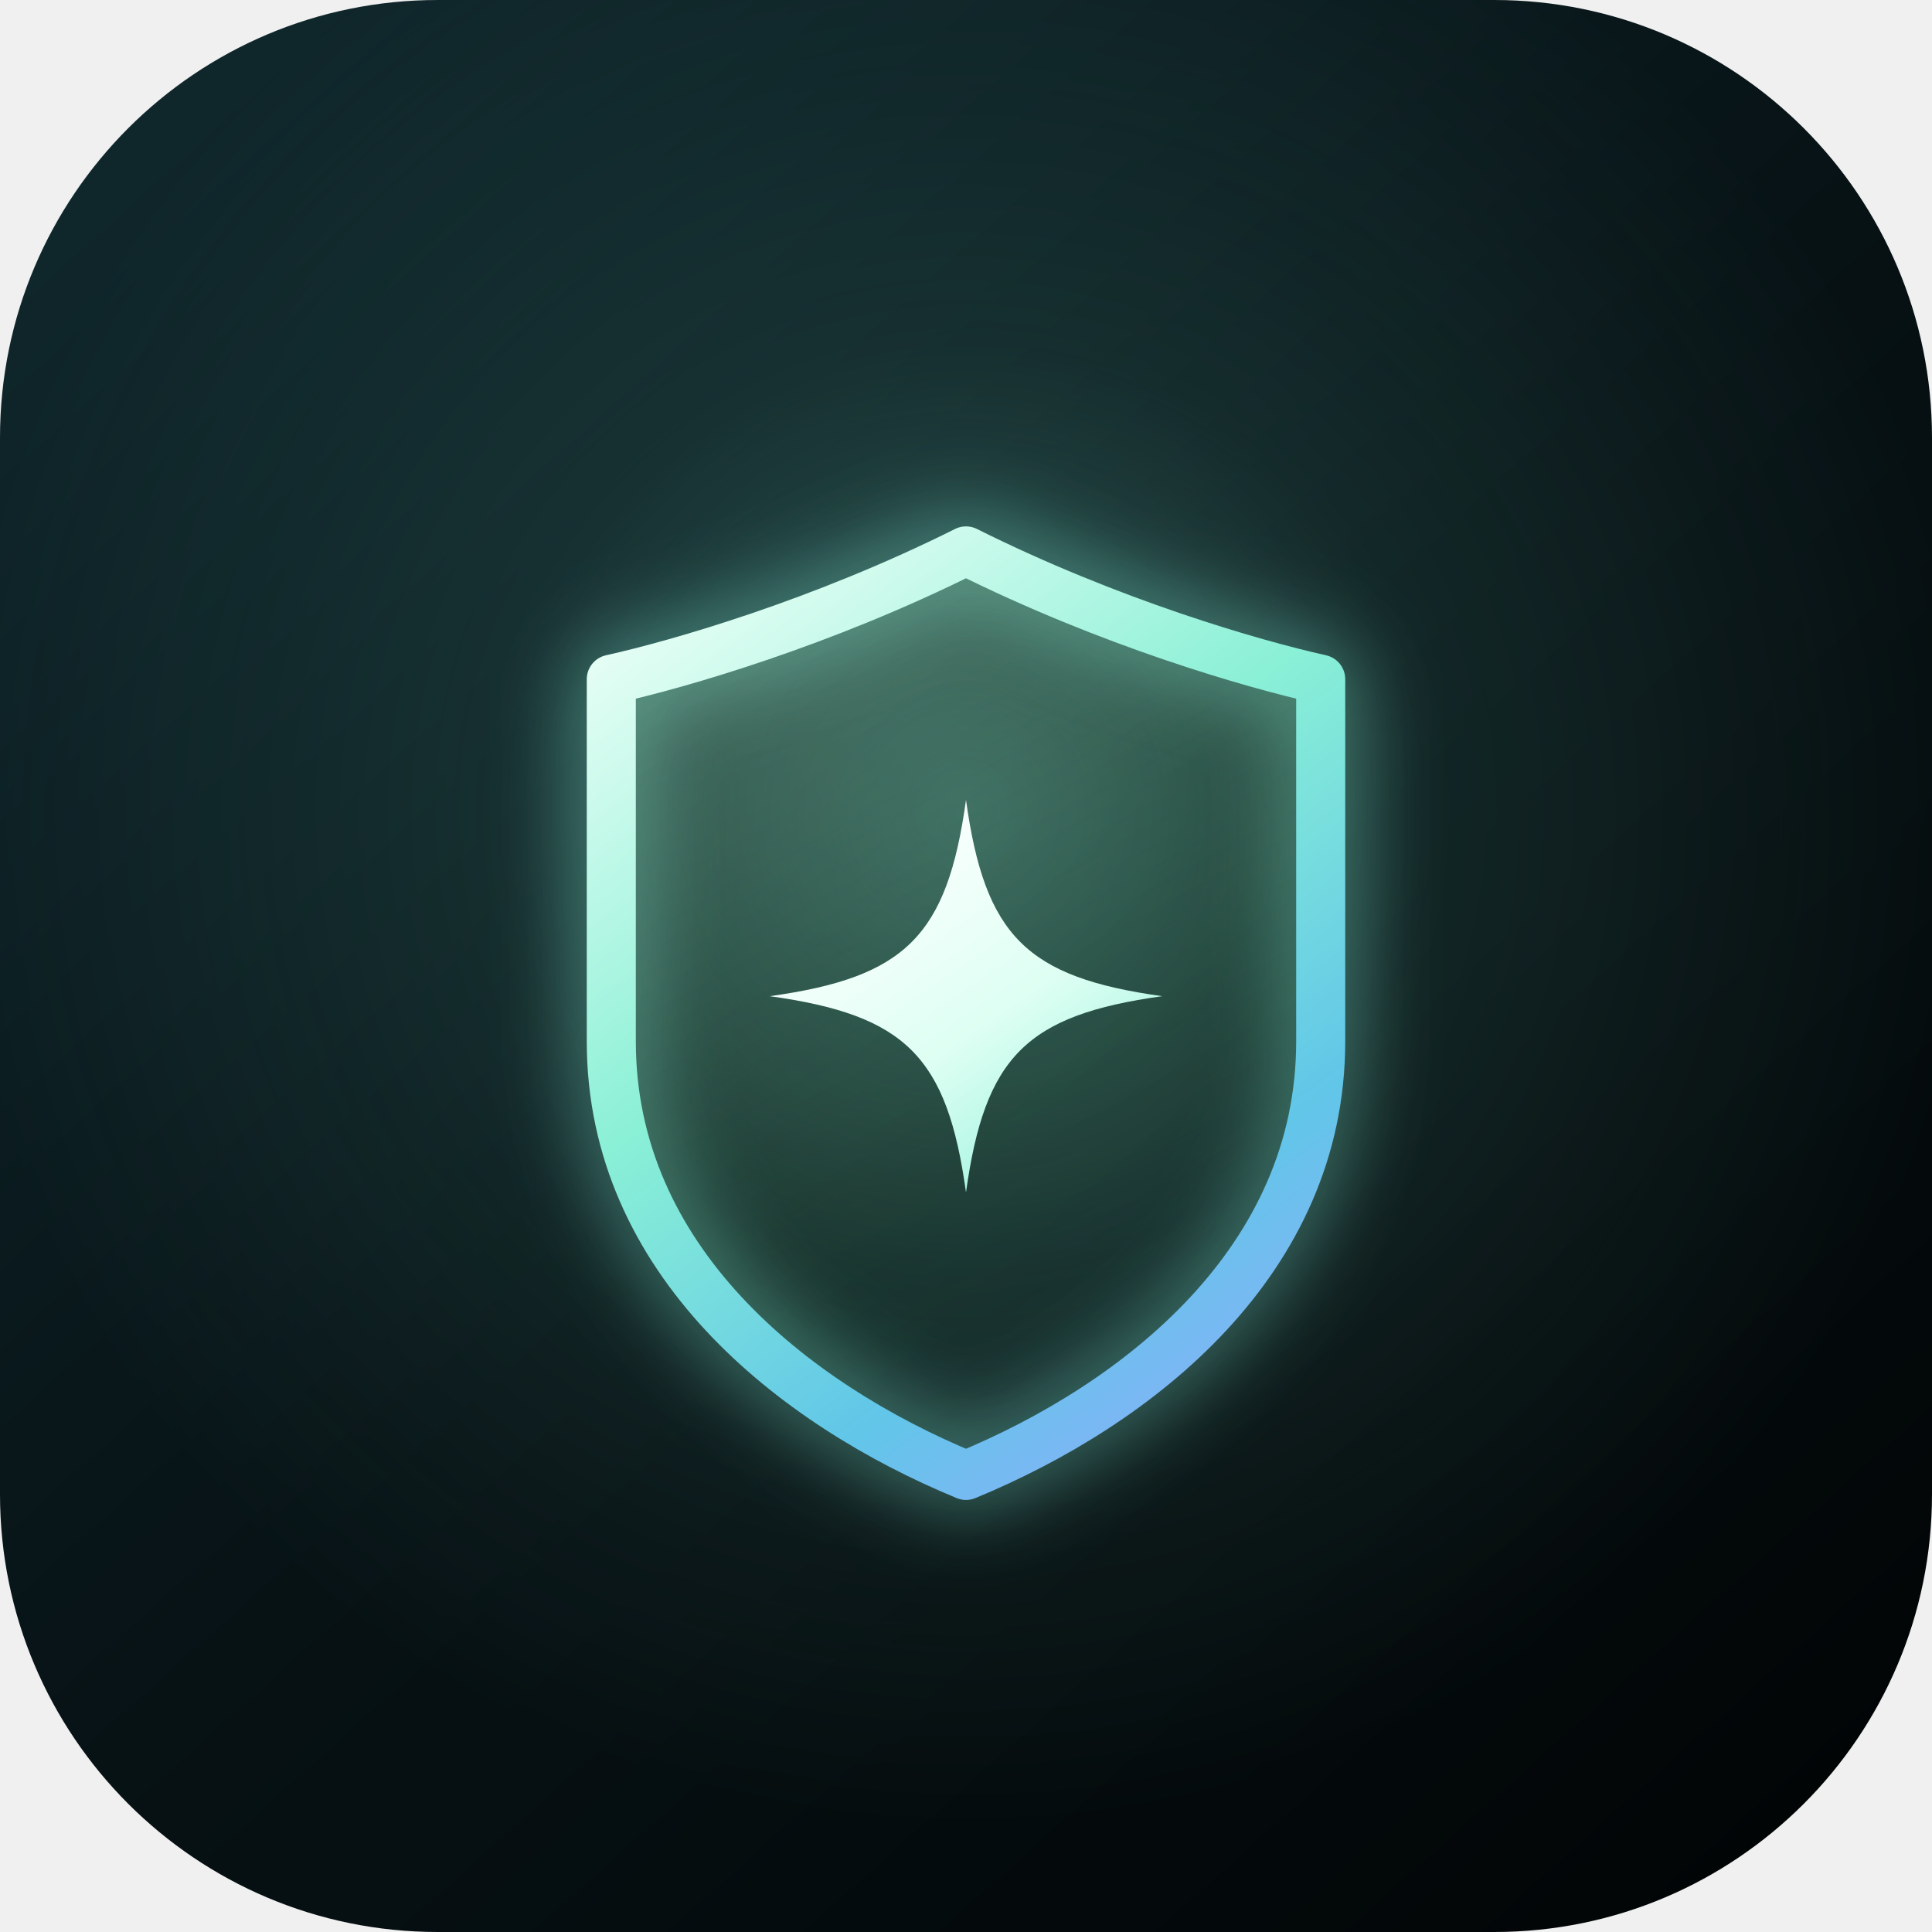
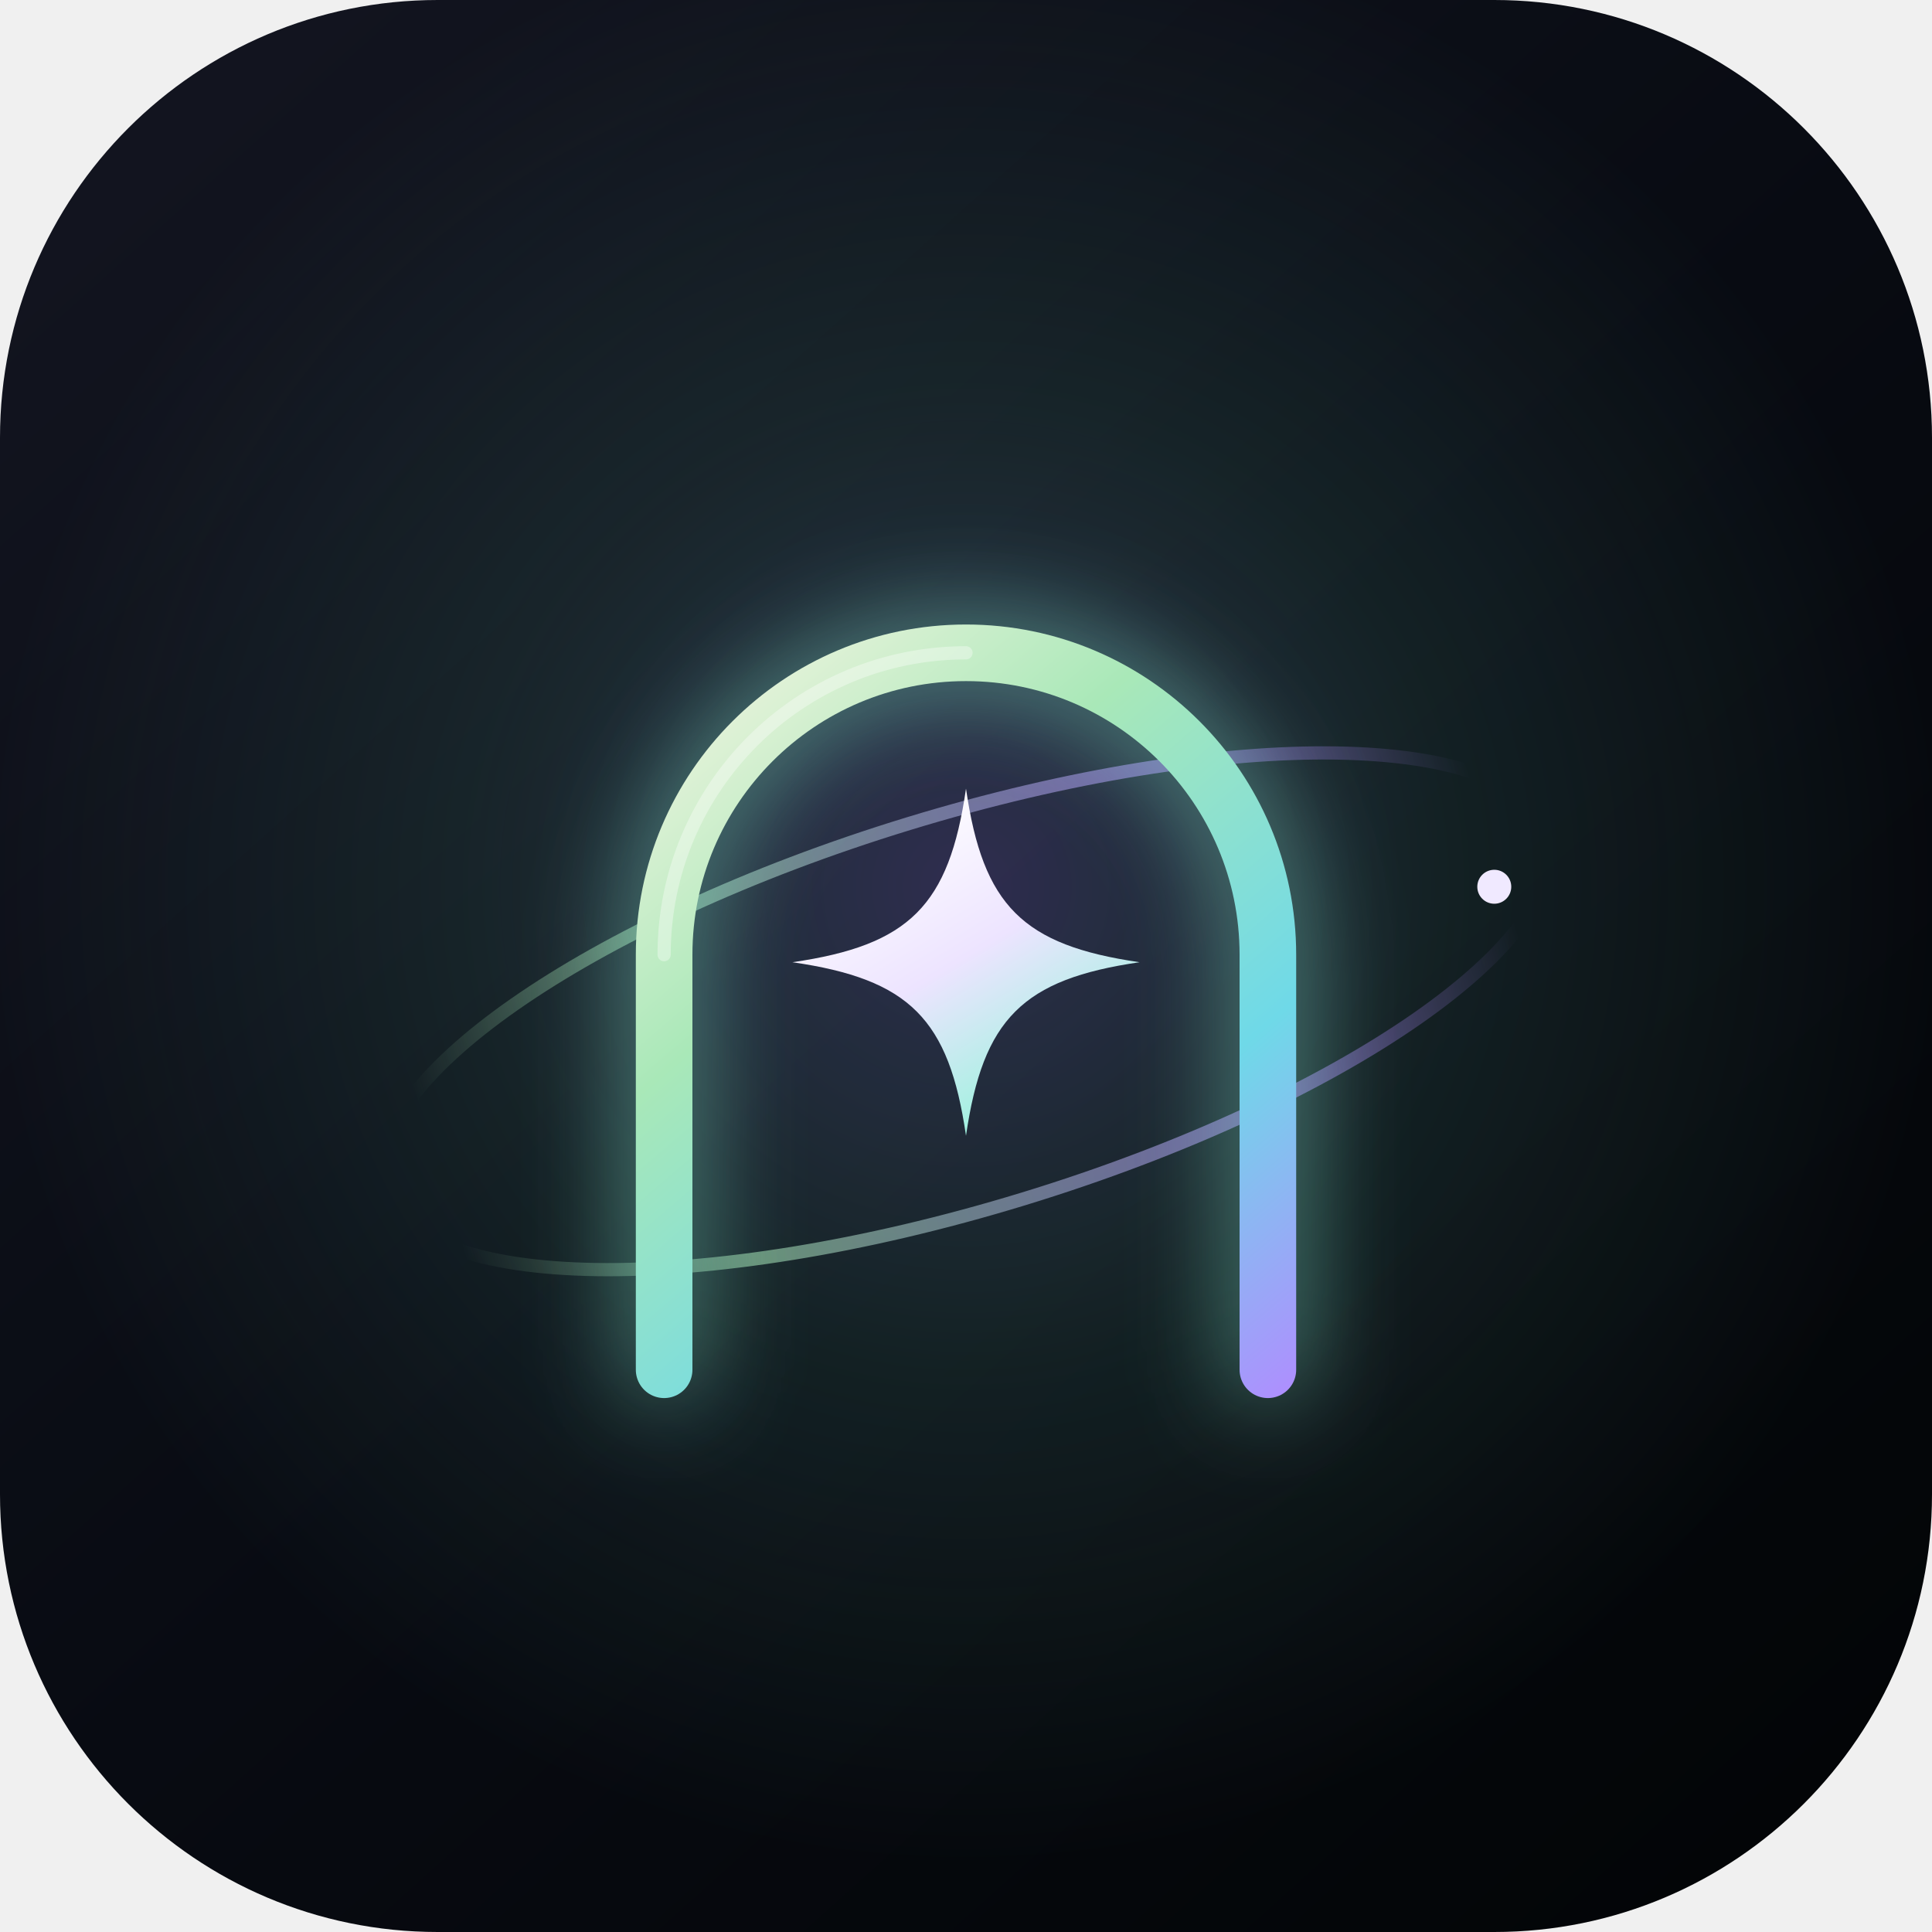
<svg xmlns="http://www.w3.org/2000/svg" width="1024" height="1024" viewBox="0 0 1024 1024">
  <defs>
    <linearGradient id="bg" x1="96" y1="64" x2="928" y2="992" gradientUnits="userSpaceOnUse">
-       <stop offset="0" stop-color="#0F262B" />
-       <stop offset="0.5" stop-color="#071215" />
-       <stop offset="1" stop-color="#020506" />
+       <stop offset="0" stop-color="#12141F" />
+       <stop offset="0.5" stop-color="#080B12" />
+       <stop offset="1" stop-color="#030507" />
    </linearGradient>
-     <radialGradient id="aura" cx="512" cy="430" r="540" gradientUnits="userSpaceOnUse">
-       <stop offset="0" stop-color="#7FE7D0" stop-opacity="0.34" />
-       <stop offset="0.46" stop-color="#7FE7D0" stop-opacity="0.10" />
+     <radialGradient id="aura" cx="512" cy="470" r="520" gradientUnits="userSpaceOnUse">
+       <stop offset="0" stop-color="#9C8CFF" stop-opacity="0.26" />
+       <stop offset="0.5" stop-color="#7FE7D0" stop-opacity="0.10" />
      <stop offset="1" stop-color="#7FE7D0" stop-opacity="0" />
    </radialGradient>
-     <linearGradient id="edge" x1="356" y1="296" x2="700" y2="768" gradientUnits="userSpaceOnUse">
-       <stop offset="0" stop-color="#EDFFF7" />
-       <stop offset="0.4" stop-color="#8AF0D6" />
-       <stop offset="0.74" stop-color="#61C6E8" />
-       <stop offset="1" stop-color="#93A9FF" />
+     <linearGradient id="edge" x1="340" y1="330" x2="690" y2="740" gradientUnits="userSpaceOnUse">
+       <stop offset="0" stop-color="#FFF7E8" />
+       <stop offset="0.35" stop-color="#A9E8B8" />
+       <stop offset="0.7" stop-color="#6FD9E8" />
+       <stop offset="1" stop-color="#B08CFF" />
    </linearGradient>
-     <linearGradient id="fill" x1="404" y1="320" x2="646" y2="762" gradientUnits="userSpaceOnUse">
-       <stop offset="0" stop-color="#B6F0C3" stop-opacity="0.22" />
-       <stop offset="0.6" stop-color="#6FD98F" stop-opacity="0.10" />
-       <stop offset="1" stop-color="#5FC7DD" stop-opacity="0.05" />
+     <linearGradient id="spark" x1="470" y1="430" x2="560" y2="580" gradientUnits="userSpaceOnUse">
+       <stop offset="0" stop-color="#FFFFFF" />
+       <stop offset="0.5" stop-color="#EDE4FF" />
+       <stop offset="1" stop-color="#9BF2DD" />
    </linearGradient>
-     <linearGradient id="spark" x1="452" y1="440" x2="580" y2="626" gradientUnits="userSpaceOnUse">
-       <stop offset="0" stop-color="#FFFFFF" />
-       <stop offset="0.55" stop-color="#DEFFF3" />
-       <stop offset="1" stop-color="#98F1DC" />
+     <linearGradient id="orbit" x1="220" y1="520" x2="804" y2="520" gradientUnits="userSpaceOnUse">
+       <stop offset="0" stop-color="#A9E8B8" stop-opacity="0.0" />
+       <stop offset="0.25" stop-color="#A9E8B8" stop-opacity="0.55" />
+       <stop offset="0.75" stop-color="#B08CFF" stop-opacity="0.55" />
+       <stop offset="1" stop-color="#B08CFF" stop-opacity="0.0" />
    </linearGradient>
-     <filter id="blur" x="-25%" y="-25%" width="150%" height="150%">
-       <feGaussianBlur stdDeviation="22" />
+     <filter id="blur" x="-30%" y="-30%" width="160%" height="160%">
+       <feGaussianBlur stdDeviation="26" />
    </filter>
  </defs>
  <rect width="1024" height="1024" rx="232" fill="url(#bg)" />
  <rect width="1024" height="1024" rx="232" fill="url(#aura)" />
-   <path d="M512 292 C588 330 664 352 700 360 L700 552 C700 668 604 744 512 782 C420 744 324 668 324 552 L324 360 C360 352 436 330 512 292 Z" fill="none" stroke="#7FE7D0" stroke-opacity="0.55" stroke-width="30" stroke-linejoin="round" filter="url(#blur)" />
-   <path d="M512 292 C588 330 664 352 700 360 L700 552 C700 668 604 744 512 782 C420 744 324 668 324 552 L324 360 C360 352 436 330 512 292 Z" fill="url(#fill)" />
-   <path d="M512 292 C588 330 664 352 700 360 L700 552 C700 668 604 744 512 782 C420 744 324 668 324 552 L324 360 C360 352 436 330 512 292 Z" fill="none" stroke="url(#edge)" stroke-width="26" stroke-linejoin="round" />
-   <path d="M512 424 C522 496 544 518 616 528 C544 538 522 560 512 632 C502 560 480 538 408 528 C480 518 502 496 512 424 Z" fill="url(#spark)" />
+   <ellipse cx="512" cy="536" rx="322" ry="104" fill="none" stroke="url(#orbit)" stroke-width="7" transform="rotate(-17 512 536)" />
+   <circle cx="792" cy="470" r="9" fill="#F0E9FF" />
+   <path d="M352 726 L352 506 A160 160 0 0 1 672 506 L672 726" fill="none" stroke="#8AF0D6" stroke-opacity="0.55" stroke-width="34" stroke-linecap="round" stroke-linejoin="round" filter="url(#blur)" />
+   <path d="M352 726 L352 506 A160 160 0 0 1 672 506 L672 726" fill="none" stroke="url(#edge)" stroke-width="30" stroke-linecap="round" stroke-linejoin="round" />
+   <path d="M512 418 C521 480 542 501 604 510 C542 519 521 540 512 602 C503 540 482 519 420 510 C482 501 503 480 512 418 Z" fill="url(#spark)" />
+   <path d="M352 506 A160 160 0 0 1 512 346" fill="none" stroke="#FFFFFF" stroke-opacity="0.35" stroke-width="7" stroke-linecap="round" />
</svg>
